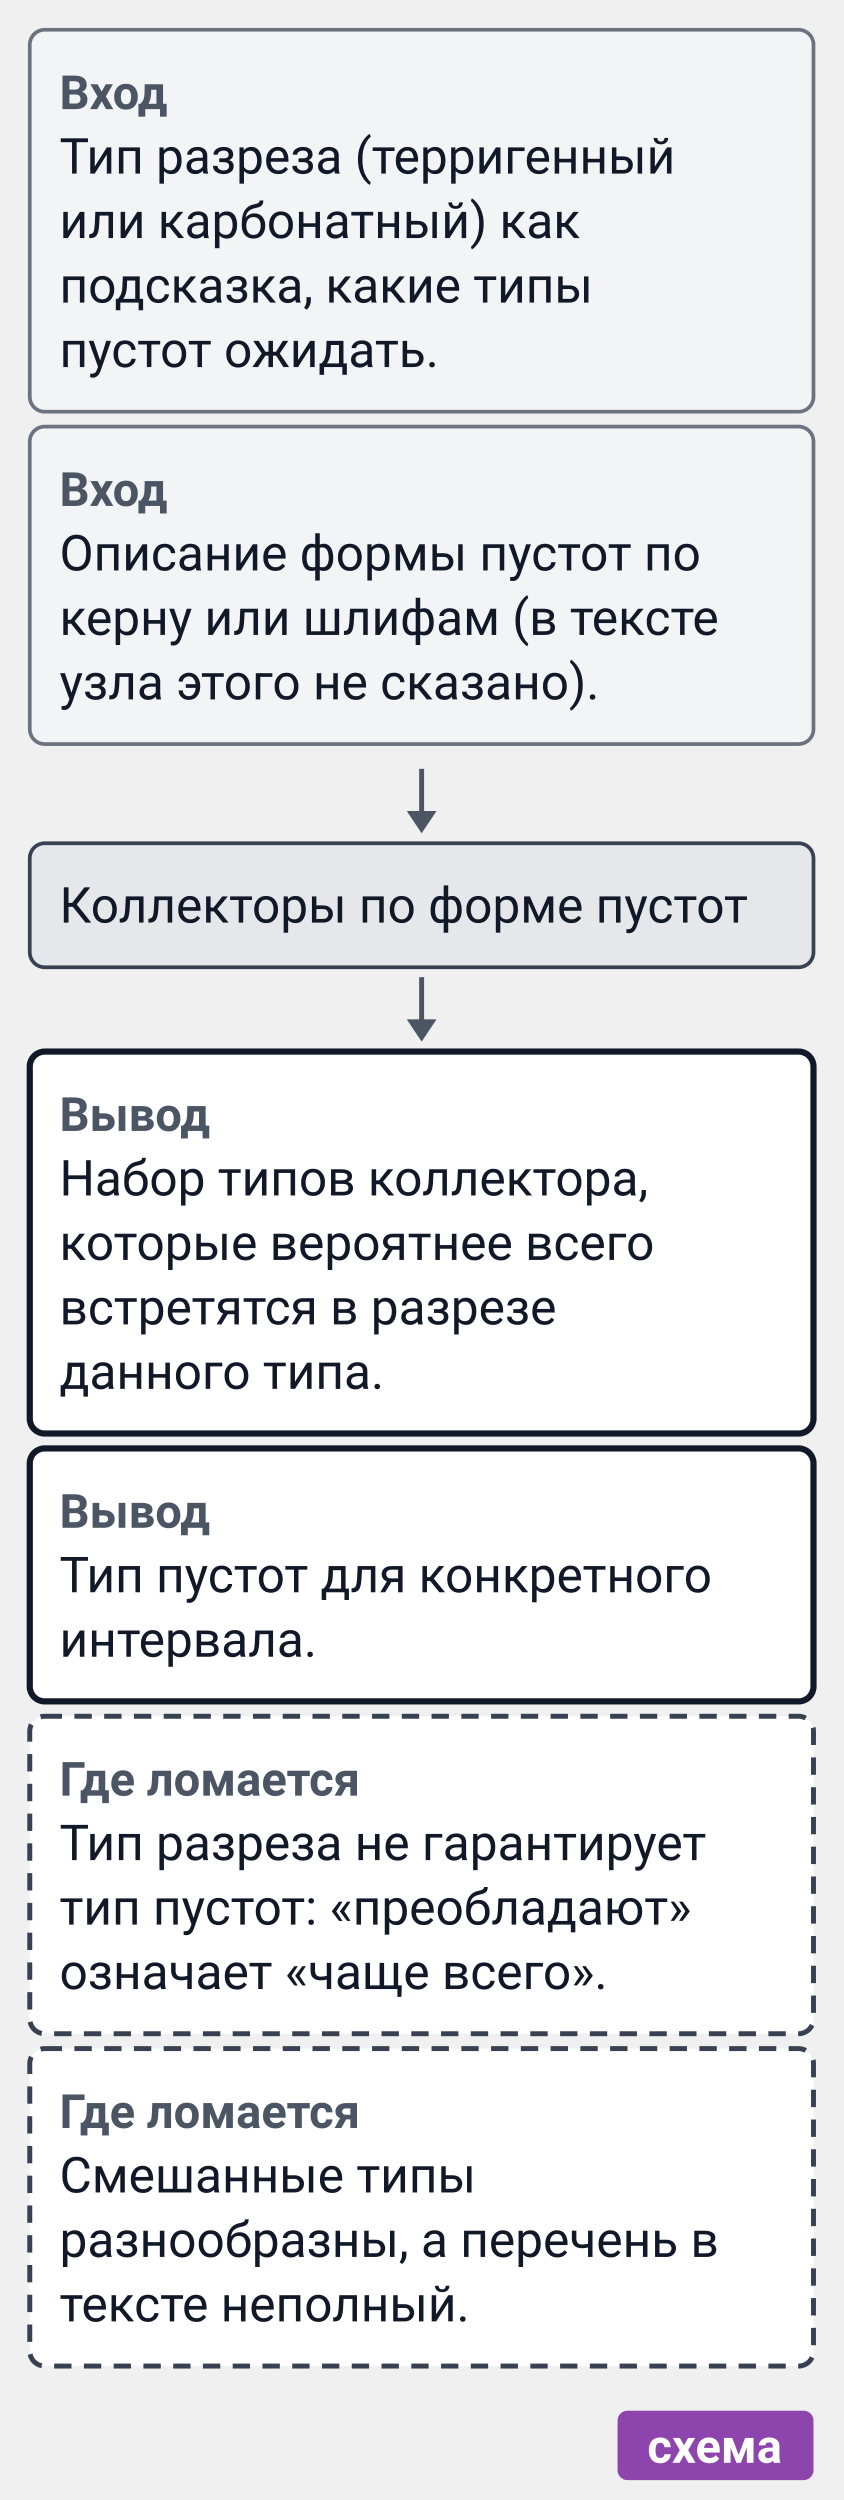
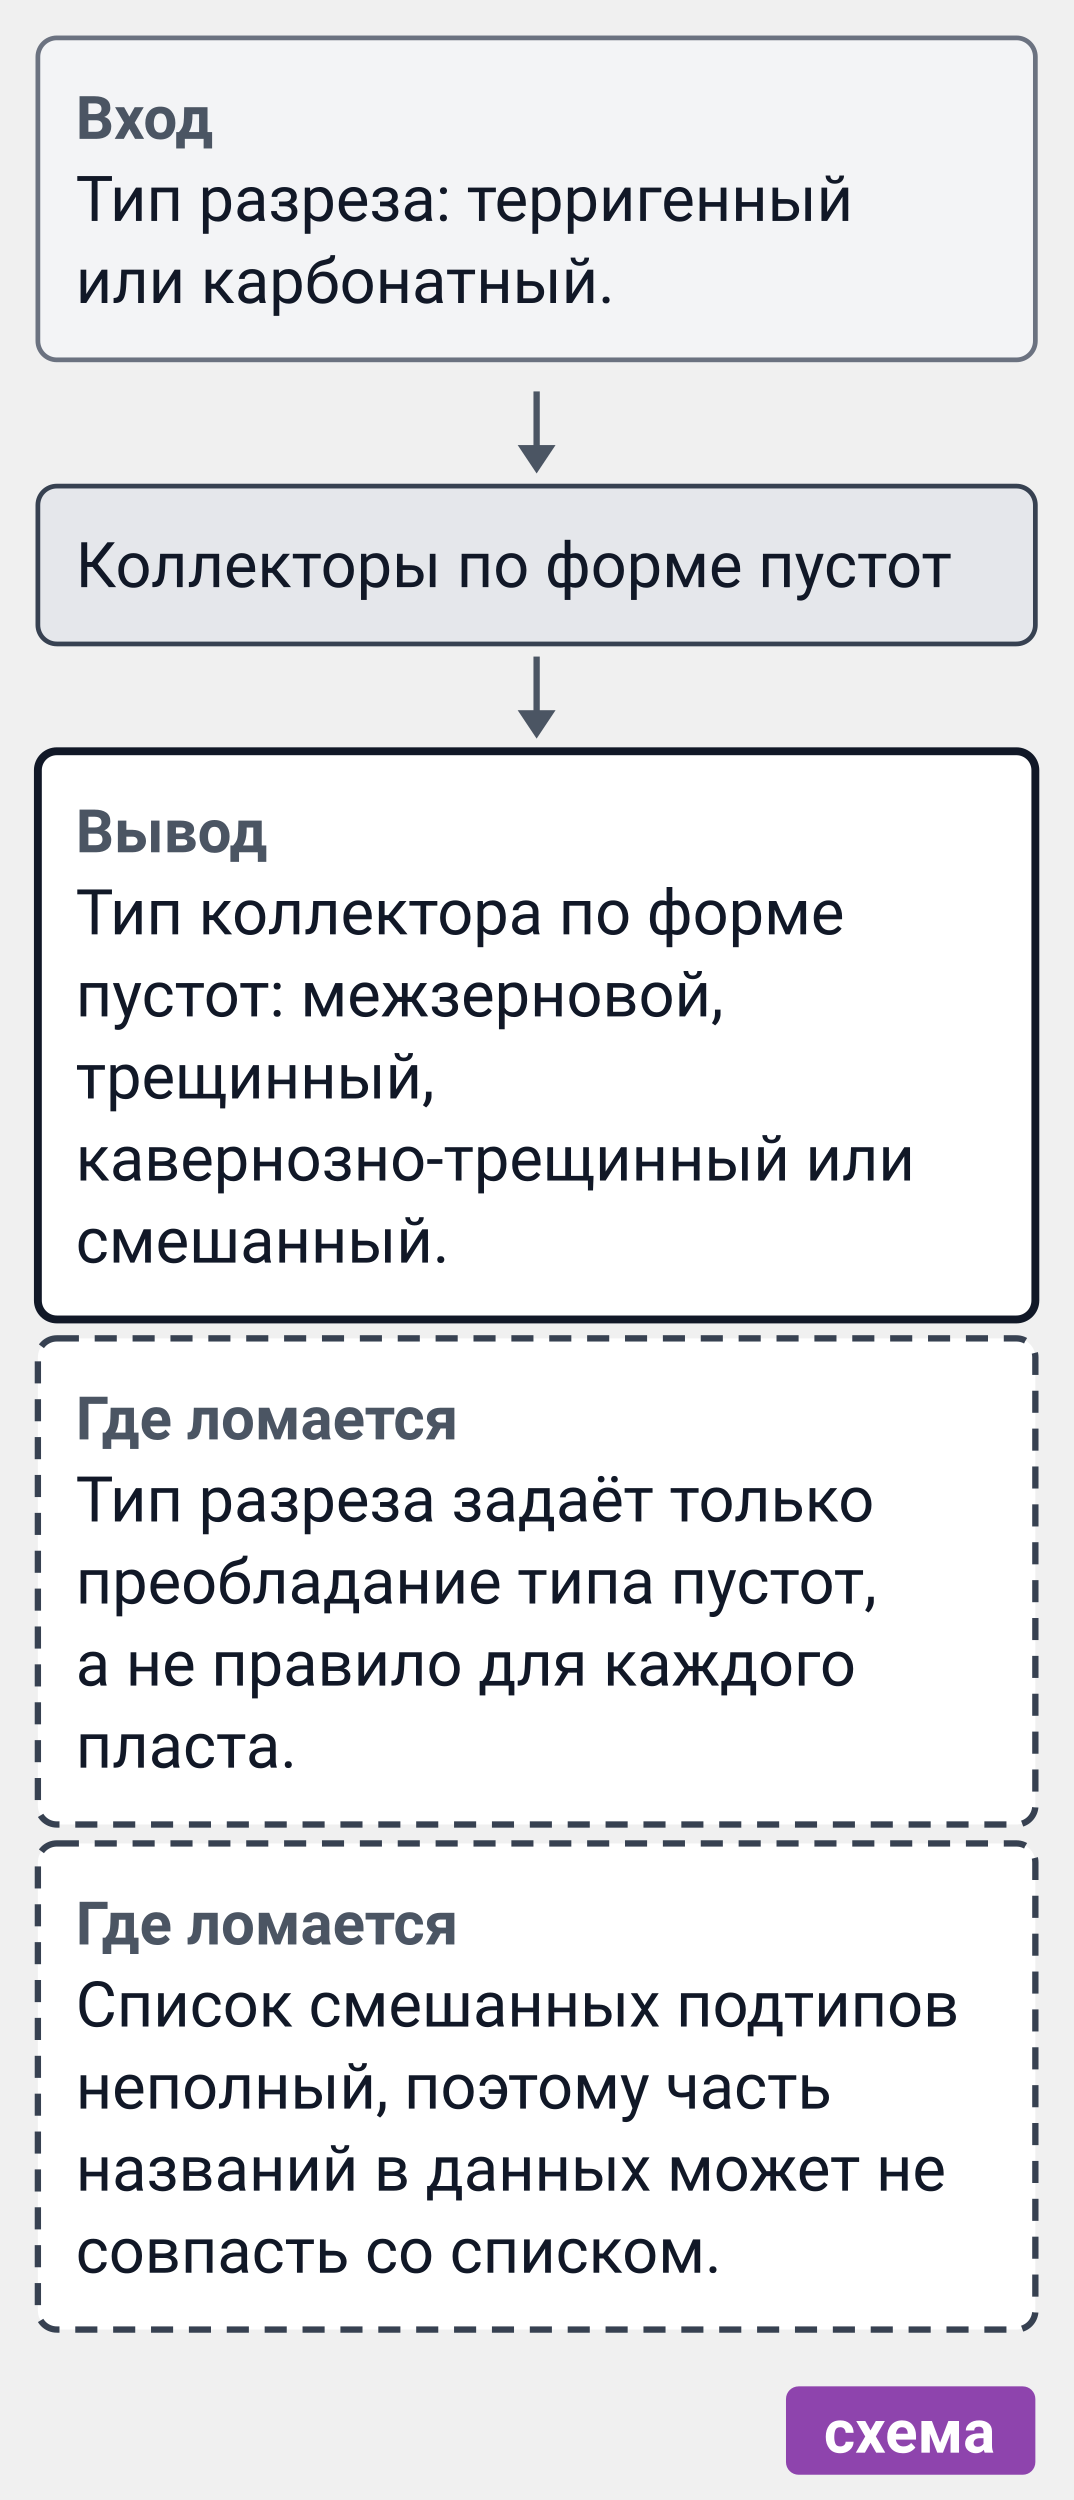
- <svg xmlns="http://www.w3.org/2000/svg" viewBox="0 0 340 1008" role="img" aria-label="Схема шага «Коллекторы по форме пустот»: что на входе, что получаем и где правило ломается.">
+ <svg xmlns="http://www.w3.org/2000/svg" viewBox="0 0 340 792" role="img" aria-label="Схема шага «Коллекторы по форме пустот»: что на входе, что получаем и где правило ломается.">
  <style>.i-in{fill:#F3F4F6;stroke:#6B7280;stroke-width:1.5}.i-out{fill:#FFFFFF;stroke:#111827;stroke-width:2.5}.i-node{fill:#E5E7EB;stroke:#374151;stroke-width:1.5}.i-warn{fill:#FFFFFF;stroke:#374151;stroke-width:2;stroke-dasharray:7 5}.it{fill:#111827;font-size:20px;font-family:system-ui,-apple-system,'Segoe UI',Roboto,sans-serif}.ih{fill:#4B5563;font-size:19px;font-weight:700;font-family:system-ui,-apple-system,'Segoe UI',Roboto,sans-serif}.il{fill:#4B5563;font-size:19px;font-family:system-ui,-apple-system,'Segoe UI',Roboto,sans-serif}.ia{stroke:#4B5563;stroke-width:2}.iah{fill:#4B5563}.ibt{fill:#FFFFFF;font-size:19px;font-weight:700;font-family:system-ui,-apple-system,'Segoe UI',Roboto,sans-serif}.isw{stroke:#6B7280;stroke-width:1.5}</style>
-   <rect class="i-in" x="12" y="12" width="316" height="154" rx="6" />
+   <rect class="i-in" x="12" y="12" width="316" height="102" rx="6" />
  <text class="ih" x="24" y="44">Вход</text>
-   <text class="it" x="24" y="70">Тип разреза (терригенный</text>
-   <text class="it" x="24" y="96">или карбонатный) как</text>
-   <text class="it" x="24" y="122">подсказка, какие типы</text>
-   <text class="it" x="24" y="148">пустот ожидать.</text>
-   <rect class="i-in" x="12" y="172" width="316" height="128" rx="6" />
-   <text class="ih" x="24" y="204">Вход</text>
-   <text class="it" x="24" y="230">Описание формы пустот по</text>
-   <text class="it" x="24" y="256">керну или шлифам (в тексте</text>
-   <text class="it" x="24" y="282">узла этого не сказано).</text>
-   <line class="ia" x1="170" y1="310" x2="170" y2="330" />
-   <path class="iah" d="M170 336 l-6 -9 h12 z" />
-   <rect class="i-node" x="12" y="340" width="316" height="50" rx="6" />
-   <text class="it" x="24" y="372">Коллекторы по форме пустот</text>
-   <line class="ia" x1="170" y1="394" x2="170" y2="414" />
-   <path class="iah" d="M170 420 l-6 -9 h12 z" />
-   <rect class="i-out" x="12" y="424" width="316" height="154" rx="6" />
-   <text class="ih" x="24" y="456">Вывод</text>
-   <text class="it" x="24" y="482">Набор типов коллектора,</text>
-   <text class="it" x="24" y="508">которые вероятнее всего</text>
-   <text class="it" x="24" y="534">встретятся в разрезе</text>
-   <text class="it" x="24" y="560">данного типа.</text>
-   <rect class="i-out" x="12" y="584" width="316" height="102" rx="6" />
-   <text class="ih" x="24" y="616">Вывод</text>
-   <text class="it" x="24" y="642">Тип пустот для конкретного</text>
-   <text class="it" x="24" y="668">интервала.</text>
-   <rect class="i-warn" x="12" y="692" width="316" height="128" rx="6" />
-   <text class="ih" x="24" y="724">Где ломается</text>
-   <text class="it" x="24" y="750">Тип разреза не гарантирует</text>
-   <text class="it" x="24" y="776">тип пустот: «преобладают»</text>
-   <text class="it" x="24" y="802">означает «чаще всего».</text>
-   <rect class="i-warn" x="12" y="826" width="316" height="128" rx="6" />
-   <text class="ih" x="24" y="858">Где ломается</text>
-   <text class="it" x="24" y="884">Смешанные типы</text>
-   <text class="it" x="24" y="910">разнообразны, а перечень в</text>
-   <text class="it" x="24" y="936">тексте неполный.</text>
-   <rect x="249" y="972" width="79" height="28" rx="4" fill="#8E44AD" />
-   <text class="ibt" x="261" y="993">схема</text>
+   <text class="it" x="24" y="70">Тип разреза: терригенный</text>
+   <text class="it" x="24" y="96">или карбонатный.</text>
+   <line class="ia" x1="170" y1="124" x2="170" y2="144" />
+   <path class="iah" d="M170 150 l-6 -9 h12 z" />
+   <rect class="i-node" x="12" y="154" width="316" height="50" rx="6" />
+   <text class="it" x="24" y="186">Коллекторы по форме пустот</text>
+   <line class="ia" x1="170" y1="208" x2="170" y2="228" />
+   <path class="iah" d="M170 234 l-6 -9 h12 z" />
+   <rect class="i-out" x="12" y="238" width="316" height="180" rx="6" />
+   <text class="ih" x="24" y="270">Вывод</text>
+   <text class="it" x="24" y="296">Тип коллектора по форме</text>
+   <text class="it" x="24" y="322">пустот: межзерновой,</text>
+   <text class="it" x="24" y="348">трещинный,</text>
+   <text class="it" x="24" y="374">кавернозно-трещинный или</text>
+   <text class="it" x="24" y="400">смешанный.</text>
+   <rect class="i-warn" x="12" y="424" width="316" height="154" rx="6" />
+   <text class="ih" x="24" y="456">Где ломается</text>
+   <text class="it" x="24" y="482">Тип разреза задаёт только</text>
+   <text class="it" x="24" y="508">преобладание типа пустот,</text>
+   <text class="it" x="24" y="534">а не правило для каждого</text>
+   <text class="it" x="24" y="560">пласта.</text>
+   <rect class="i-warn" x="12" y="584" width="316" height="154" rx="6" />
+   <text class="ih" x="24" y="616">Где ломается</text>
+   <text class="it" x="24" y="642">Список смешанных подтипов</text>
+   <text class="it" x="24" y="668">неполный, поэтому часть</text>
+   <text class="it" x="24" y="694">названий в данных может не</text>
+   <text class="it" x="24" y="720">совпасть со списком.</text>
+   <rect x="249" y="756" width="79" height="28" rx="4" fill="#8E44AD" />
+   <text class="ibt" x="261" y="777">схема</text>
</svg>
